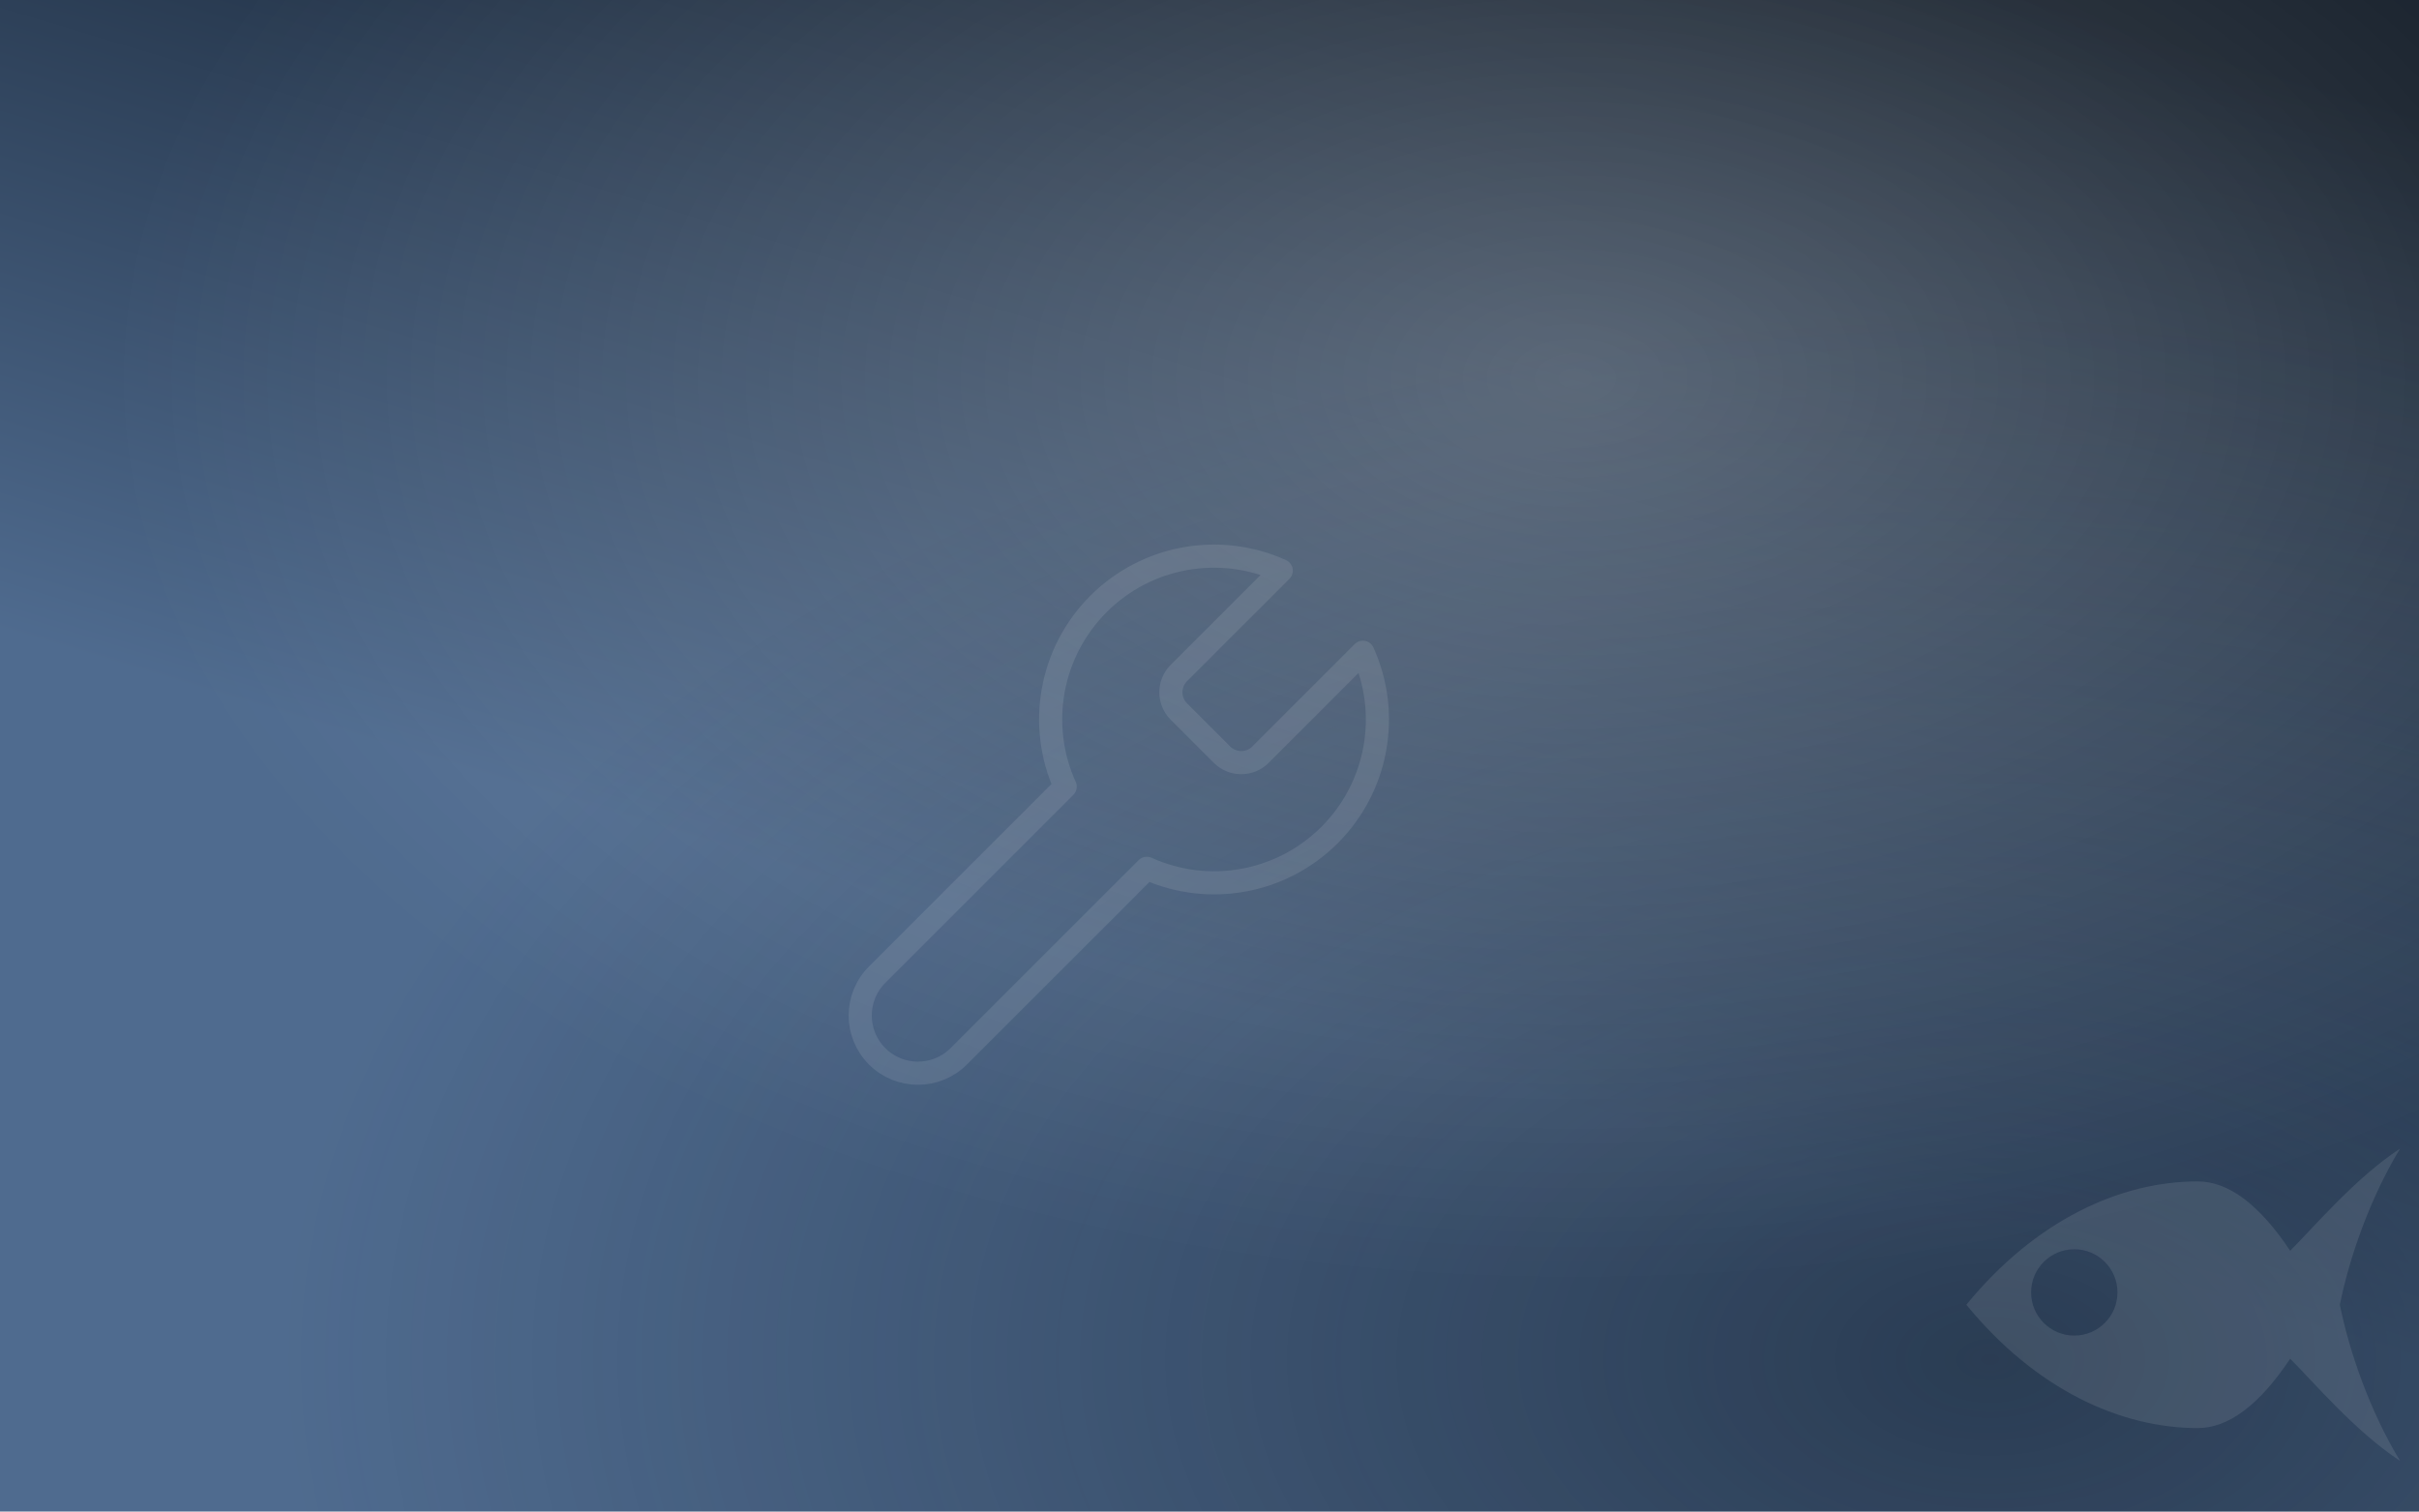
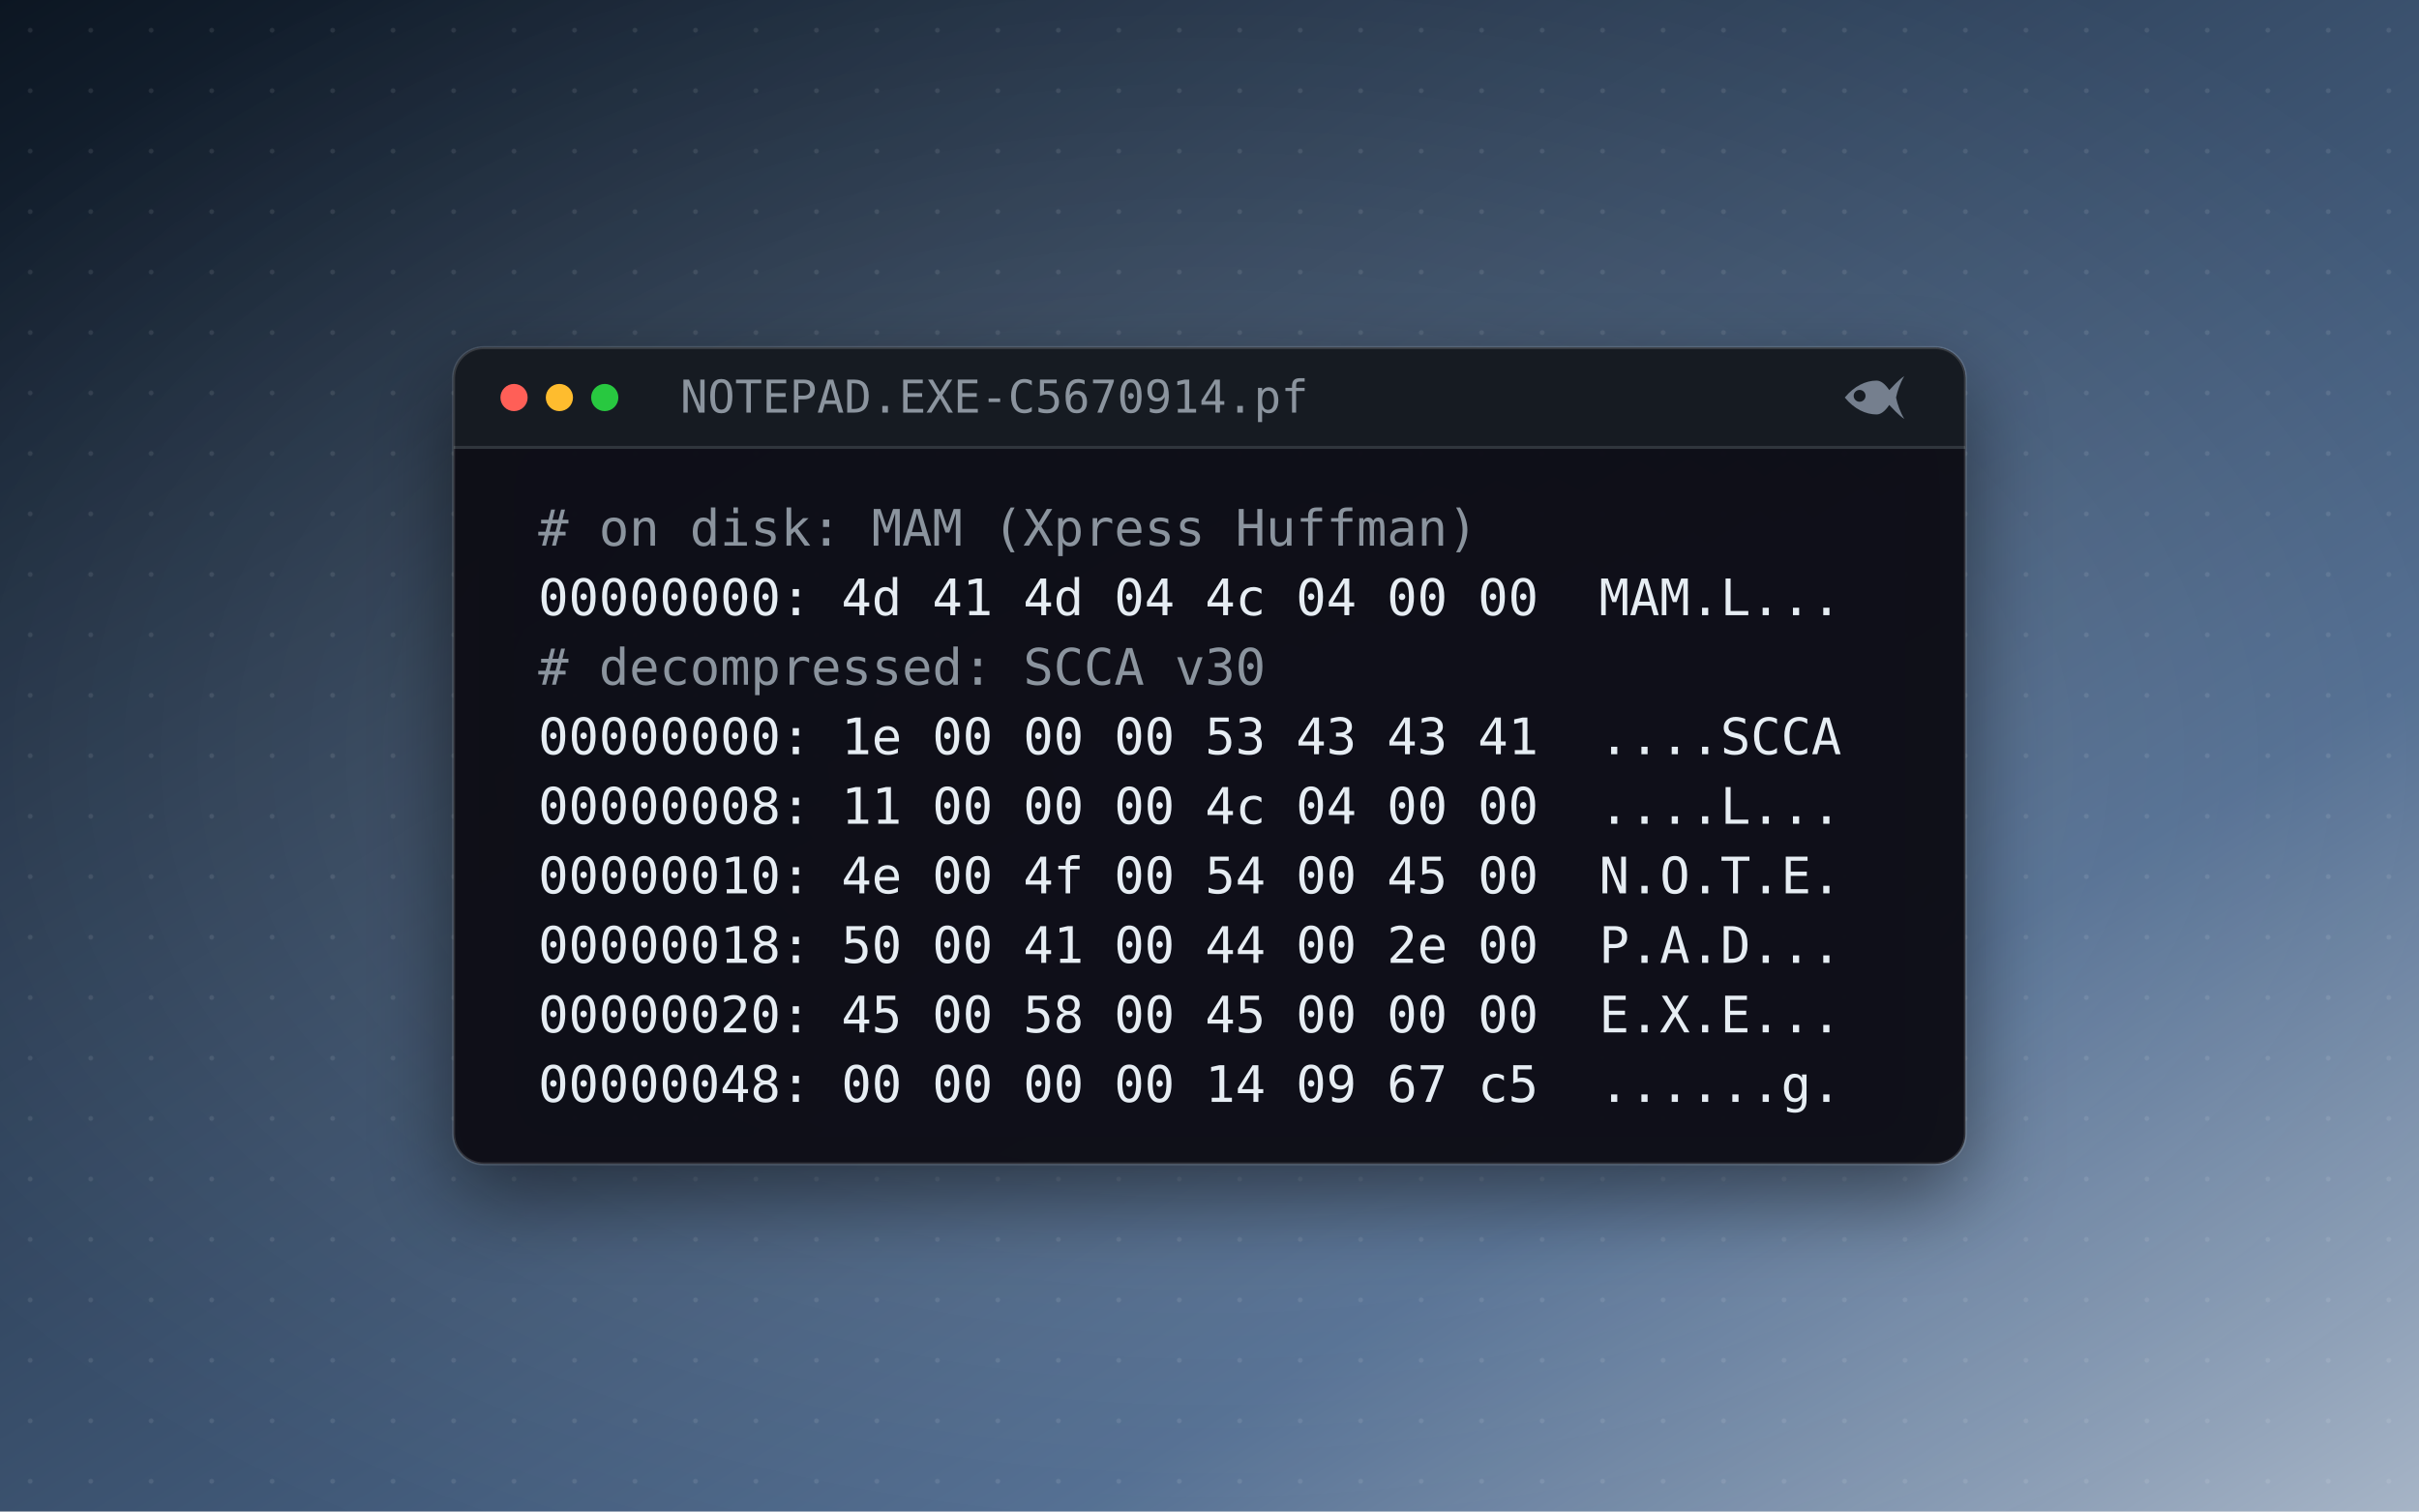
- <svg xmlns="http://www.w3.org/2000/svg" viewBox="0 0 1600 1000" width="1600" height="1000" role="img" aria-label="Red Herrings">
+ <svg xmlns="http://www.w3.org/2000/svg" viewBox="0 0 1600 1000" width="1600" height="1000" role="img" aria-label="NOTEPAD.EXE-C5670914.pf output">
  <defs>
-     <linearGradient id="g" x1="0.763" y1="-0.039" x2="0.237" y2="1.039">
+     <linearGradient id="g" x1="0" y1="0" x2="1" y2="1">
      <stop offset="0" stop-color="#0c1622" />
-       <stop offset="0.62" stop-color="#4f6b8f" />
-       <stop offset="1" stop-color="#4f6b8f" />
+       <stop offset="0.72" stop-color="#4f6b8f" />
+       <stop offset="1" stop-color="#a7b5c7" />
    </linearGradient>
-     <radialGradient id="glow1" cx="0.65" cy="0.25" r="0.6">
-       <stop offset="0" stop-color="#ffffff" stop-opacity="0.24" />
+     <radialGradient id="glow" cx="0.5" cy="0.5" r="0.62">
+       <stop offset="0" stop-color="#ffffff" stop-opacity="0.16" />
      <stop offset="1" stop-color="#ffffff" stop-opacity="0" />
    </radialGradient>
-     <radialGradient id="glow2" cx="0.82" cy="0.9" r="0.7">
-       <stop offset="0" stop-color="#0c1622" stop-opacity="0.55" />
-       <stop offset="1" stop-color="#0c1622" stop-opacity="0" />
-     </radialGradient>
+     <pattern id="dots" width="40" height="40" patternUnits="userSpaceOnUse">
+       <circle cx="20" cy="20" r="1.6" fill="#ffffff" fill-opacity="0.09" />
+     </pattern>
+     <filter id="sh" x="-10%" y="-20%" width="120%" height="150%">
+       <feDropShadow dx="0" dy="22" stdDeviation="28" flood-color="#000000" flood-opacity="0.5" />
+     </filter>
  </defs>
  <rect width="1600" height="1000" fill="url(#g)" />
-   <rect width="1600" height="1000" fill="url(#glow2)" />
-   <g transform="translate(515,332) scale(18)" fill="none" stroke="#ffffff" stroke-width="0.85" stroke-linecap="round" stroke-linejoin="round" opacity="0.10">
-     <path d="M14.7 6.3 a1 1 0 0 0 0 1.4 l1.6 1.6 a1 1 0 0 0 1.4 0 l3.77-3.77 a6 6 0 0 1-7.94 7.94 l-6.91 6.91 a2.12 2.12 0 0 1-3-3 l6.91-6.91 a6 6 0 0 1 7.94-7.94 l-3.76 3.76 z" />
+   <rect width="1600" height="1000" fill="url(#dots)" />
+   <rect width="1600" height="1000" fill="url(#glow)" />
+   <rect x="300.0" y="230.0" width="1000.0" height="540.0" rx="20" fill="#0d1117" fill-opacity="0.96" filter="url(#sh)" />
+   <path d="M300.0 296.0V250.0a20 20 0 0 1 20 -20H1280.0a20 20 0 0 1 20 20V296.0Z" fill="#161b22" />
+   <line x1="300.0" y1="296.0" x2="1300.0" y2="296.0" stroke="#30363d" stroke-width="2" />
+   <rect x="300.0" y="230.0" width="1000.0" height="540.0" rx="20" fill="none" stroke="#ffffff" stroke-opacity="0.14" stroke-width="2" />
+   <circle cx="340.0" cy="263.0" r="9" fill="#ff5f57" />
+   <circle cx="370.0" cy="263.0" r="9" fill="#febc2e" />
+   <circle cx="400.0" cy="263.0" r="9" fill="#28c840" />
+   <g transform="translate(1216.0,240.6) scale(0.7)" opacity="0.65">
+     <path fill-rule="evenodd" d="M6 32c9-11 20-16 30-16C40 16 44 19 48 25C51 22 56.5 15.5 62.25 11.75C58.38 18.12 55.69 25.81 54.44 32C55.69 38.19 58.38 45.88 62.25 52.25C56.5 48.5 51 42 48 39C44 45 40 48 36 48c-10 0-21-5-30-16z M20 24.8a5.6 5.6 0 1 0 0 11.2 5.6 5.6 0 1 0 0-11.2z" fill="#a7b5c7" />
  </g>
-   <rect width="1600" height="1000" fill="url(#glow1)" />
-   <g transform="translate(1270,700) scale(5.1)" opacity="0.10">
-     <path fill-rule="evenodd" d="M6 32c9-11 20-16 30-16C40 16 44 19 48 25C51 22 56.5 15.5 62.25 11.75C58.38 18.12 55.69 25.81 54.44 32C55.69 38.19 58.38 45.88 62.25 52.25C56.5 48.5 51 42 48 39C44 45 40 48 36 48c-10 0-21-5-30-16z M20 24.8a5.6 5.6 0 1 0 0 11.2 5.6 5.6 0 1 0 0-11.2z" fill="#ffffff" />
+   <g font-family="ui-monospace, SFMono-Regular, Menlo, Consolas, 'DejaVu Sans Mono', monospace">
+     <text x="450.0" y="273.0" font-size="30" fill="#8b949e" xml:space="preserve">NOTEPAD.EXE-C5670914.pf</text>
+     <g font-size="33.3">
+       <text x="356.0" y="361.0" fill="#8b949e" xml:space="preserve"># on disk: MAM (Xpress Huffman)</text>
+       <text x="356.0" y="407.0" fill="#e6edf3" xml:space="preserve">00000000: 4d 41 4d 04 4c 04 00 00  MAM.L...</text>
+       <text x="356.0" y="453.0" fill="#8b949e" xml:space="preserve"># decompressed: SCCA v30</text>
+       <text x="356.0" y="499.0" fill="#e6edf3" xml:space="preserve">00000000: 1e 00 00 00 53 43 43 41  ....SCCA</text>
+       <text x="356.0" y="545.0" fill="#e6edf3" xml:space="preserve">00000008: 11 00 00 00 4c 04 00 00  ....L...</text>
+       <text x="356.0" y="591.0" fill="#e6edf3" xml:space="preserve">00000010: 4e 00 4f 00 54 00 45 00  N.O.T.E.</text>
+       <text x="356.0" y="637.0" fill="#e6edf3" xml:space="preserve">00000018: 50 00 41 00 44 00 2e 00  P.A.D...</text>
+       <text x="356.0" y="683.0" fill="#e6edf3" xml:space="preserve">00000020: 45 00 58 00 45 00 00 00  E.X.E...</text>
+       <text x="356.0" y="729.0" fill="#e6edf3" xml:space="preserve">00000048: 00 00 00 00 14 09 67 c5  ......g.</text>
+     </g>
  </g>
</svg>
